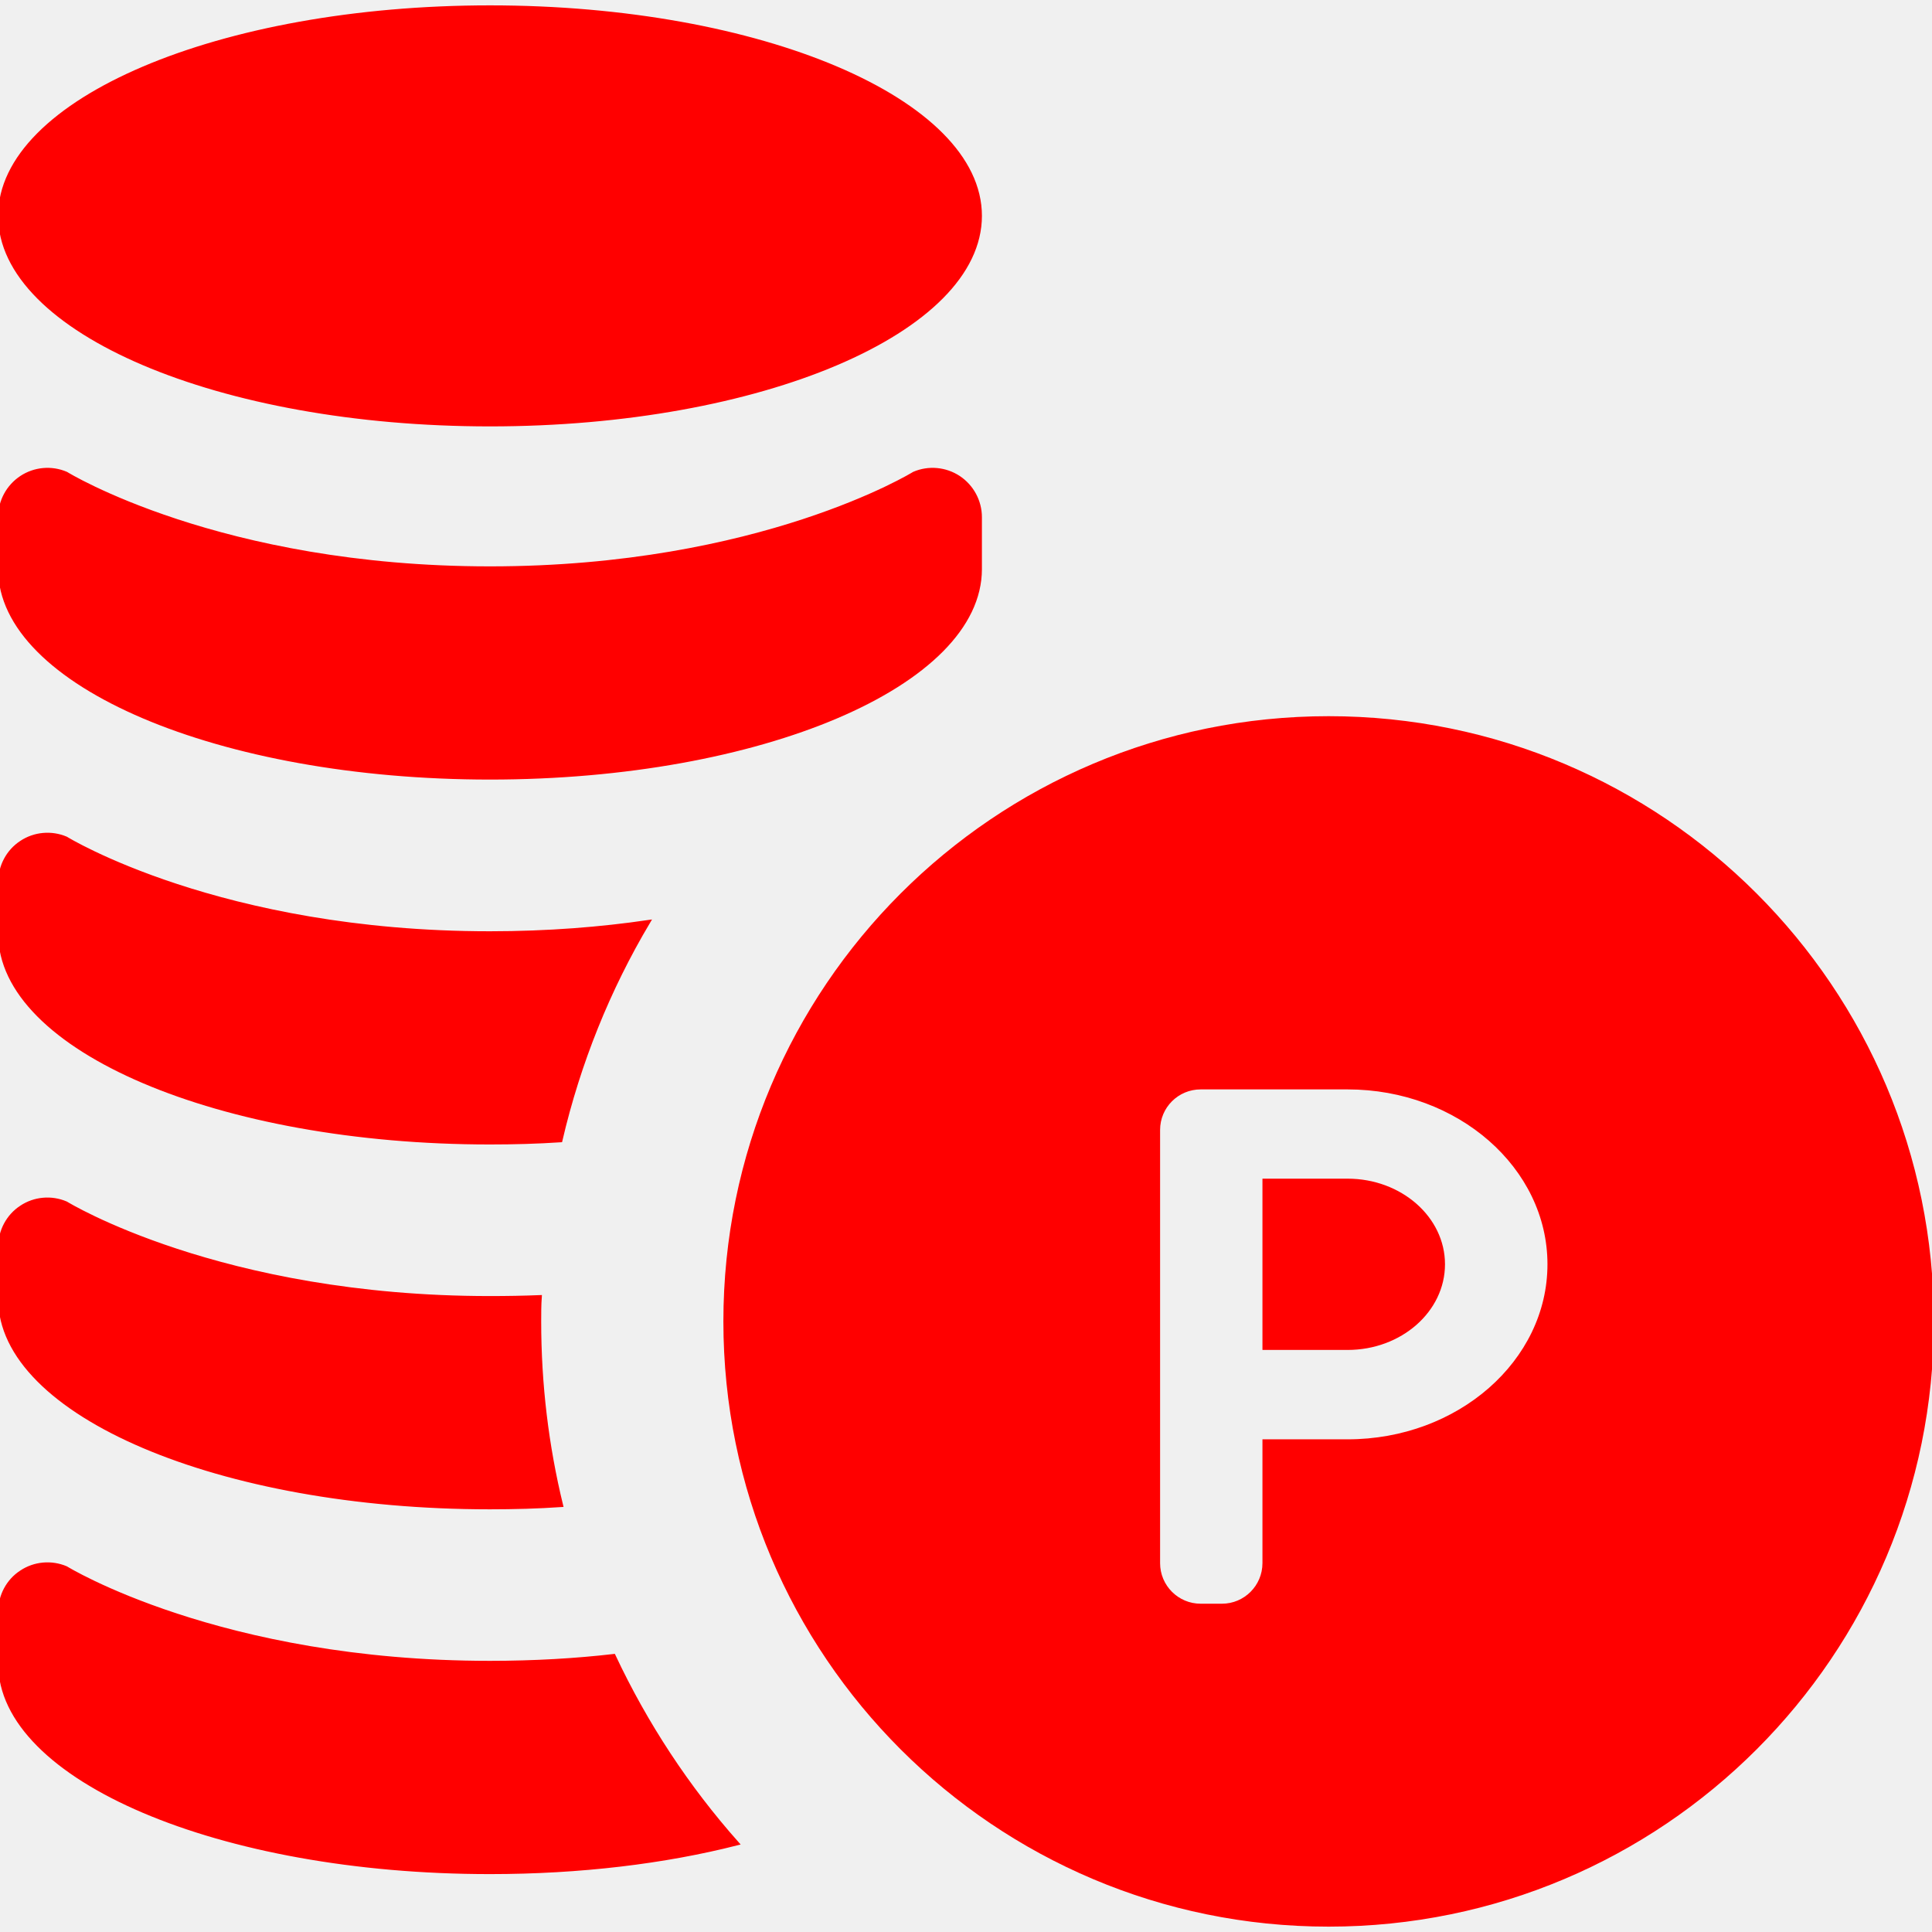
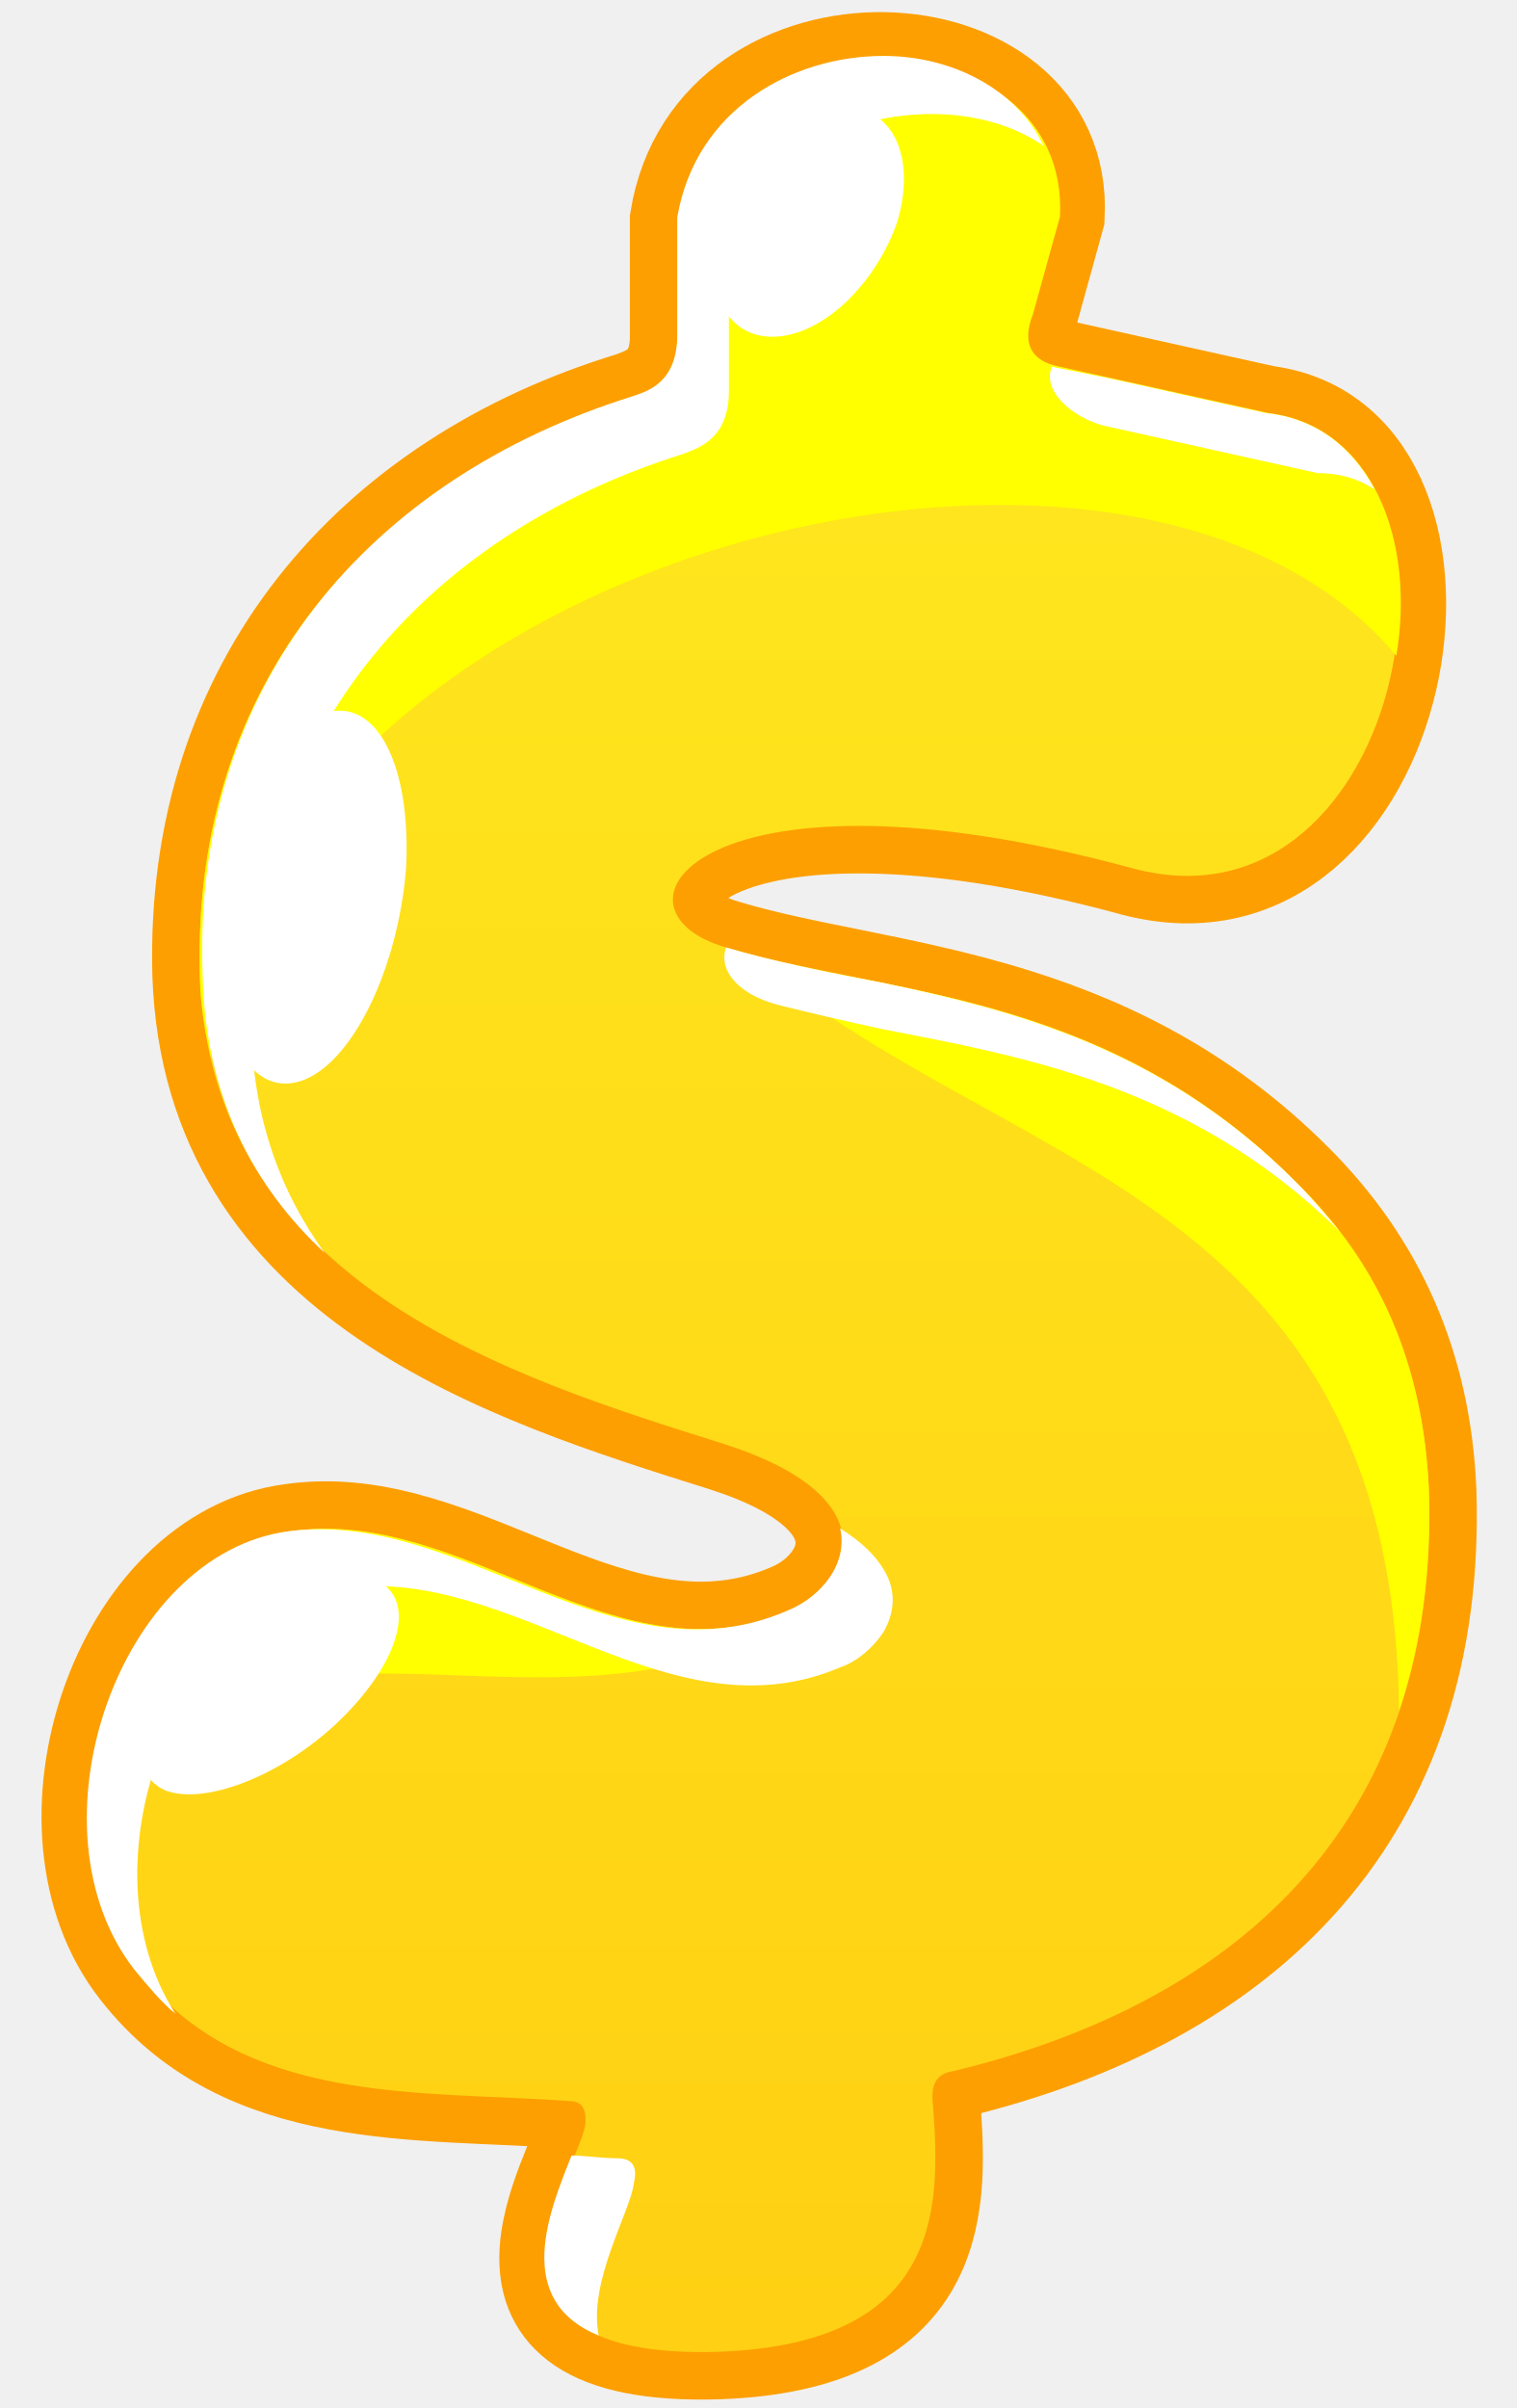
- <svg xmlns="http://www.w3.org/2000/svg" version="1.1" id="_x32_" width="256px" height="256px" viewBox="0 0 512 512" xml:space="preserve" fill="#ff0000" stroke="#ff0000">
-   <g id="SVGRepo_bgCarrier" stroke-width="0" />
-   <g id="SVGRepo_tracerCarrier" stroke-linecap="round" stroke-linejoin="round" />
-   <g id="SVGRepo_iconCarrier">
-     <style type="text/css">  .st0{fill:#ff0000;}  </style>
-     <g>
-       <path class="st0" d="M357.125,312.859h-22.063v44.391h22.063c13.969,0,25.313-9.953,25.313-22.203 C382.438,322.813,371.094,312.859,357.125,312.859z" />
-       <path class="st0" d="M352.109,190.297c-88.313,0-159.906,71.594-159.906,159.891c0,88.328,71.594,159.891,159.906,159.891 c88.297,0,159.891-71.563,159.891-159.891C512,261.891,440.406,190.297,352.109,190.297z M357.125,381.938h-22.063v32.313 c0,6.203-5.031,11.25-11.234,11.25h-5.641c-6.219,0-11.25-5.047-11.25-11.25V299.438c0-6.203,5.031-11.234,11.25-11.234h38.938 c29.484,0,53.469,21.016,53.469,46.844C410.594,360.906,386.609,381.938,357.125,381.938z" />
-       <path class="st0" d="M259.719,57.203c0,30.547-58.125,55.297-129.859,55.297C58.141,112.5,0,87.75,0,57.203 C0,26.672,58.141,1.922,129.859,1.922C201.594,1.922,259.719,26.672,259.719,57.203z" />
-       <path class="st0" d="M0,150.813c0,30.531,58.141,55.281,129.859,55.281c71.734,0,129.859-24.75,129.859-55.281v-13.75 c0-4.219-2.125-8.156-5.641-10.5c-3.516-2.313-7.984-2.734-11.859-1.063c0,0-40.625,25.094-112.359,25.094 c-71.719,0-112.328-25.094-112.328-25.094c-3.906-1.672-8.375-1.25-11.875,1.063C2.125,128.906,0,132.844,0,137.063V150.813z" />
-       <path class="st0" d="M171.828,244.313c-10.594,17.813-18.469,37.281-23.281,57.906c-6.125,0.406-12.344,0.578-18.719,0.578 c-71.656,0-129.813-24.766-129.813-55.344v-13.656c0-4.219,2.078-8.203,5.641-10.531c3.469-2.313,7.953-2.734,11.844-1.078 c0,0,40.672,25.109,112.328,25.109C145.328,247.297,159.328,246.141,171.828,244.313z" />
-       <path class="st0" d="M148.719,398.891c-6.125,0.422-12.516,0.594-18.891,0.594c-71.656,0-129.813-24.781-129.813-55.266v-13.75 c0-4.219,2.078-8.203,5.641-10.531c3.469-2.313,7.953-2.734,11.844-1.063c0,0,40.672,25.094,112.328,25.094 c4.563,0,8.953-0.078,13.25-0.25c-0.156,2.156-0.156,4.313-0.156,6.469C142.922,366.922,144.906,383.234,148.719,398.891z" />
-       <path class="st0" d="M195.359,488.531c-19.219,4.891-41.578,7.625-65.531,7.625c-71.656,0-129.813-24.781-129.813-55.266v-13.75 c0-4.219,2.078-8.203,5.641-10.516c3.469-2.313,7.953-2.734,11.844-1.078c0,0,40.672,25.094,112.328,25.094 c11.766,0,22.781-0.656,32.813-1.813C171.172,456.969,182.188,473.703,195.359,488.531z" />
-     </g>
-   </g>
+ <svg xmlns="http://www.w3.org/2000/svg" width="17" height="27" viewBox="0 0 17 27" fill="none">
+   <defs>
+     <linearGradient id="paint0_linear_692_3699" x1="8.503" y1="30.939" x2="8.503" y2="-3.638" gradientUnits="userSpaceOnUse">
+       <stop stop-color="#FFCB11" />
+       <stop offset="1" stop-color="#FEEF21" />
+     </linearGradient>
+   </defs>
+   <path fill-rule="evenodd" clip-rule="evenodd" d="M16.022 16.709C15.961 15.303 15.444 14.171 14.531 13.254C12.402 11.114 9.877 11.144 8.143 10.624C6.652 10.197 7.869 8.423 12.706 9.738C15.809 10.563 16.782 4.968 14.197 4.632L11.854 4.112C11.52 4.051 11.428 3.837 11.55 3.531L11.854 2.431C11.976 0.168 7.991 -0.015 7.595 2.461V3.776C7.595 4.326 7.23 4.418 7.078 4.479C4.158 5.366 2.15 7.659 2.241 10.93C2.363 14.385 5.679 15.425 8.112 16.189C10.029 16.801 9.512 17.779 8.873 18.054C6.926 18.91 5.222 16.892 3.276 17.168C1.329 17.412 0.294 20.5 1.542 22.09C2.728 23.619 4.705 23.435 6.378 23.558C6.47 23.558 6.591 23.588 6.561 23.833C6.47 24.352 5.009 26.462 8.052 26.37C10.637 26.279 10.546 24.658 10.455 23.527C10.455 23.435 10.455 23.252 10.698 23.221C13.984 22.426 16.143 20.347 16.022 16.709Z" stroke="#FD9F00" stroke-width="1.065" stroke-miterlimit="22.926" />
+   <path fill-rule="evenodd" clip-rule="evenodd" d="M16.022 16.709C15.961 15.303 15.444 14.171 14.531 13.254C12.402 11.114 9.877 11.144 8.143 10.624C6.652 10.197 7.869 8.423 12.706 9.738C15.809 10.563 16.782 4.968 14.197 4.632L11.854 4.112C11.52 4.051 11.428 3.837 11.55 3.531L11.854 2.431C11.976 0.168 7.991 -0.015 7.595 2.461V3.776C7.595 4.326 7.23 4.418 7.078 4.479C4.158 5.366 2.15 7.659 2.241 10.93C2.363 14.385 5.679 15.425 8.112 16.189C10.029 16.801 9.512 17.779 8.873 18.054C6.926 18.91 5.222 16.892 3.276 17.168C1.329 17.412 0.294 20.5 1.542 22.09C2.728 23.619 4.705 23.435 6.378 23.558C6.47 23.558 6.591 23.588 6.561 23.833C6.47 24.352 5.009 26.462 8.052 26.37C10.637 26.279 10.546 24.658 10.455 23.527C10.455 23.435 10.455 23.252 10.698 23.221C13.984 22.426 16.143 20.347 16.022 16.709Z" fill="url(#paint0_linear_692_3699)" />
+   <path fill-rule="evenodd" clip-rule="evenodd" d="M2.363 11.848C2.88 6.283 12.615 3.715 15.657 7.353C15.87 6.1 15.413 4.785 14.227 4.632L11.885 4.112C11.55 4.051 11.459 3.837 11.58 3.531L11.885 2.431C12.006 0.168 8.021 -0.015 7.626 2.461V3.776C7.626 4.326 7.261 4.418 7.109 4.479C4.158 5.366 2.15 7.659 2.241 10.93C2.241 11.267 2.302 11.572 2.363 11.848Z" fill="#FFFF00" />
+   <path fill-rule="evenodd" clip-rule="evenodd" d="M14.531 13.254C12.493 11.206 10.151 11.144 8.417 10.716C11.155 13.132 15.626 13.315 15.687 19.185C15.931 18.452 16.052 17.626 16.022 16.709C15.961 15.302 15.474 14.171 14.531 13.254Z" fill="#FFFF00" />
+   <path fill-rule="evenodd" clip-rule="evenodd" d="M8.873 18.054C6.926 18.91 5.222 16.892 3.275 17.168C1.572 17.381 0.568 19.766 1.176 21.417C1.815 16.739 6.196 20.164 9.025 17.993C8.964 18.024 8.903 18.054 8.873 18.054Z" fill="#FFFF00" />
+   <path fill-rule="evenodd" clip-rule="evenodd" d="M15.018 13.804C14.866 13.621 14.714 13.437 14.531 13.254C13.04 11.756 11.367 11.328 9.907 11.022V11.542C11.489 11.848 13.375 12.184 15.018 13.804ZM9.907 18.299V17.596C10.059 17.84 10.029 18.085 9.907 18.299ZM9.907 1.33V0.627C10.668 0.627 11.398 0.994 11.702 1.636C11.215 1.299 10.546 1.208 9.907 1.33ZM15.413 5.488C15.17 5.029 14.774 4.693 14.197 4.632L12.402 4.234L11.793 4.112C11.672 4.418 12.098 4.724 12.432 4.785L14.774 5.305C15.018 5.305 15.231 5.366 15.413 5.488ZM9.907 11.022C9.268 10.9 8.66 10.777 8.143 10.624C8.052 10.869 8.264 11.144 8.721 11.267C9.086 11.358 9.481 11.45 9.907 11.542V11.022ZM9.907 0.627V1.33C9.086 1.483 8.325 2.064 8.173 3.073V4.387C8.173 4.938 7.808 5.029 7.656 5.091C4.736 6.008 2.728 8.301 2.819 11.572C2.85 12.581 3.154 13.376 3.641 14.049C2.85 13.315 2.302 12.306 2.272 10.93C2.15 7.659 4.158 5.366 7.078 4.448C7.261 4.387 7.595 4.296 7.595 3.745V2.431C7.808 1.208 8.903 0.627 9.907 0.627ZM9.907 17.596V18.299C9.786 18.482 9.603 18.635 9.42 18.696C7.474 19.522 5.77 17.534 3.823 17.81C1.937 18.054 0.903 20.928 1.967 22.579C1.815 22.457 1.663 22.273 1.511 22.09C0.264 20.5 1.329 17.412 3.245 17.168C5.192 16.923 6.896 18.91 8.842 18.054C9.208 17.901 9.512 17.534 9.42 17.137C9.664 17.29 9.816 17.443 9.907 17.596ZM6.409 24.169C6.165 24.781 5.74 25.79 6.713 26.187C6.591 25.576 7.078 24.781 7.108 24.475C7.169 24.23 7.017 24.2 6.926 24.2C6.743 24.2 6.561 24.169 6.409 24.169Z" fill="white" />
+   <path fill-rule="evenodd" clip-rule="evenodd" d="M9.481 1.208C10.029 1.208 10.272 1.788 10.059 2.492C9.816 3.195 9.208 3.776 8.66 3.776C8.112 3.776 7.869 3.195 8.082 2.492C8.295 1.788 8.934 1.208 9.481 1.208Z" fill="white" />
+   <path fill-rule="evenodd" clip-rule="evenodd" d="M3.641 7.995C4.219 7.812 4.614 8.576 4.553 9.738C4.462 10.869 3.945 11.939 3.367 12.123C2.789 12.306 2.393 11.542 2.454 10.38C2.545 9.249 3.063 8.179 3.641 7.995Z" fill="white" />
+   <path fill-rule="evenodd" clip-rule="evenodd" d="M4.219 17.718C4.675 17.932 4.492 18.605 3.853 19.247C3.215 19.889 2.302 20.256 1.846 20.072C1.389 19.858 1.572 19.185 2.211 18.543C2.88 17.901 3.762 17.534 4.219 17.718Z" fill="white" />
</svg>
